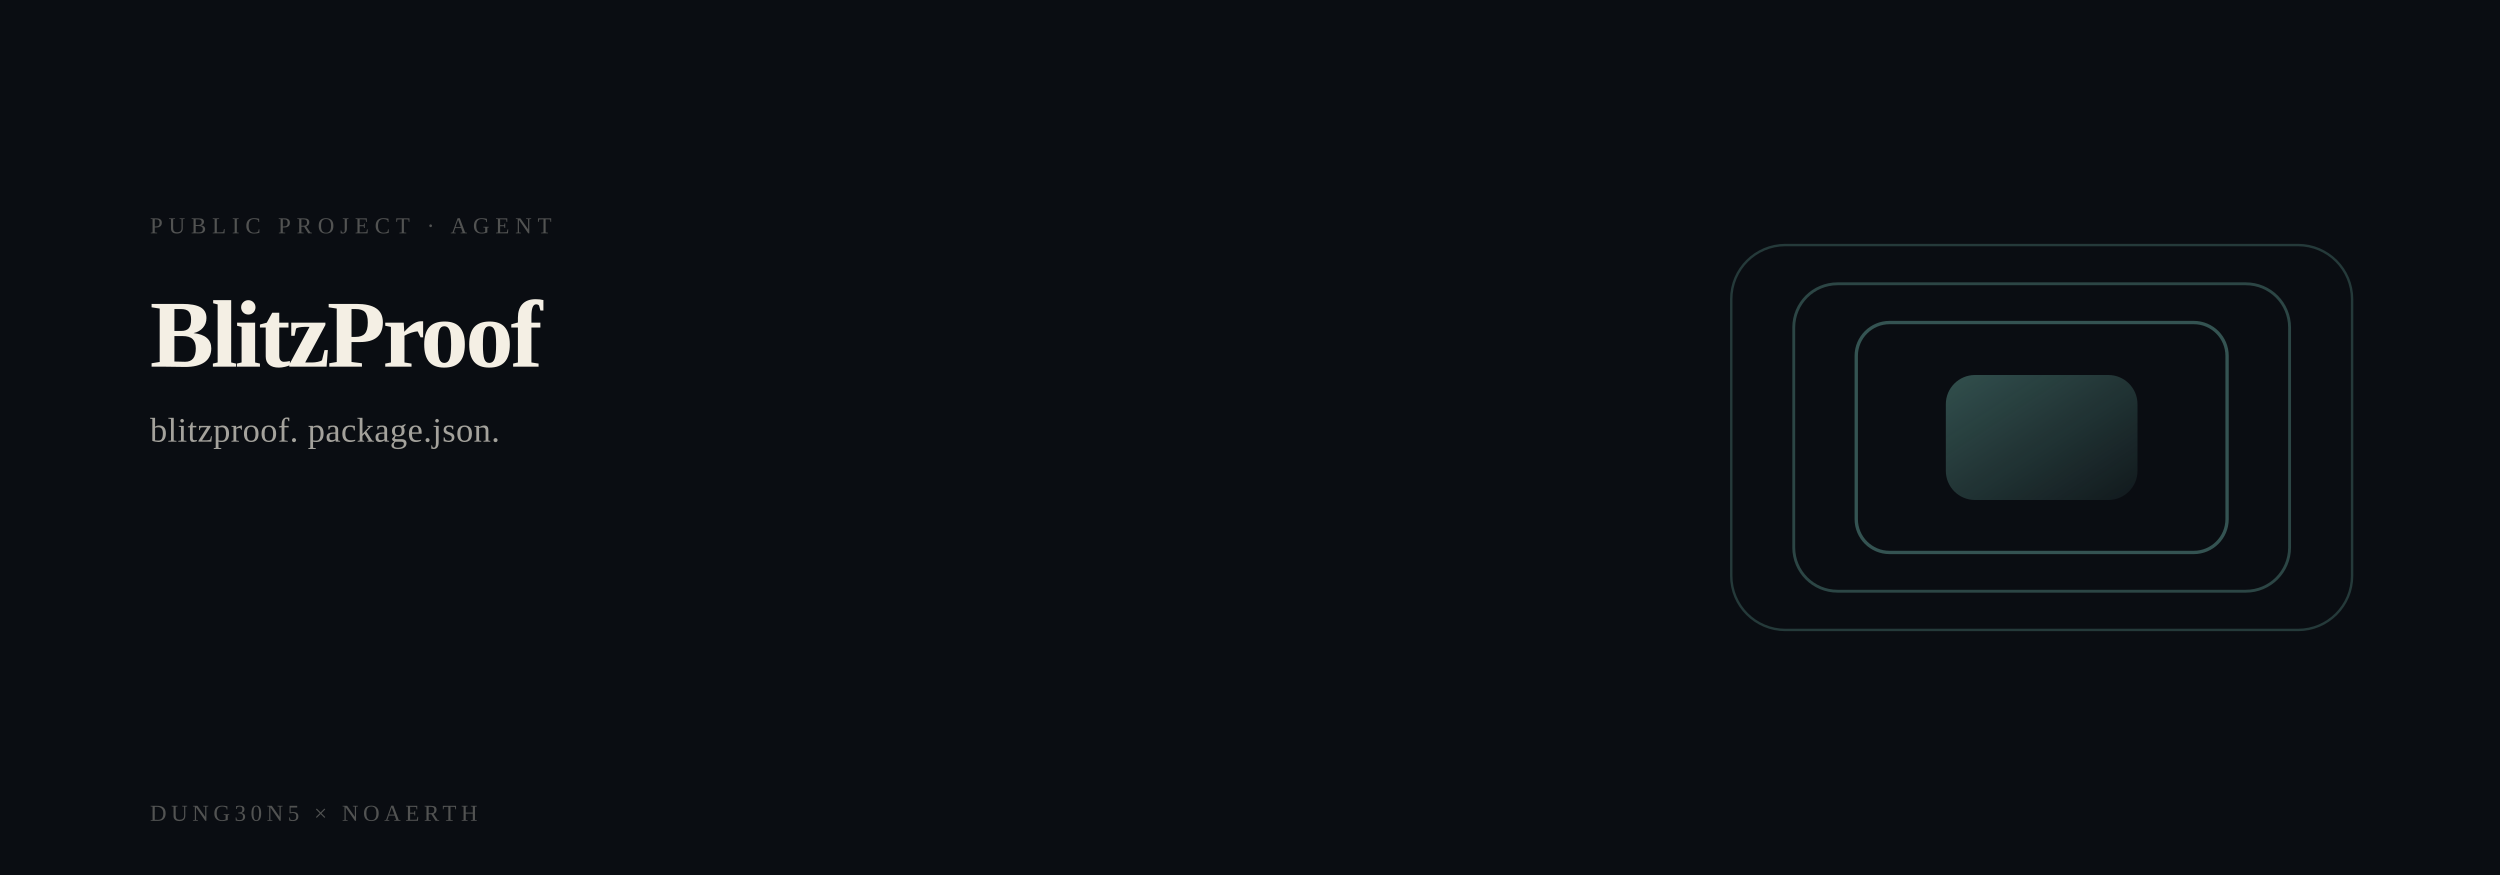
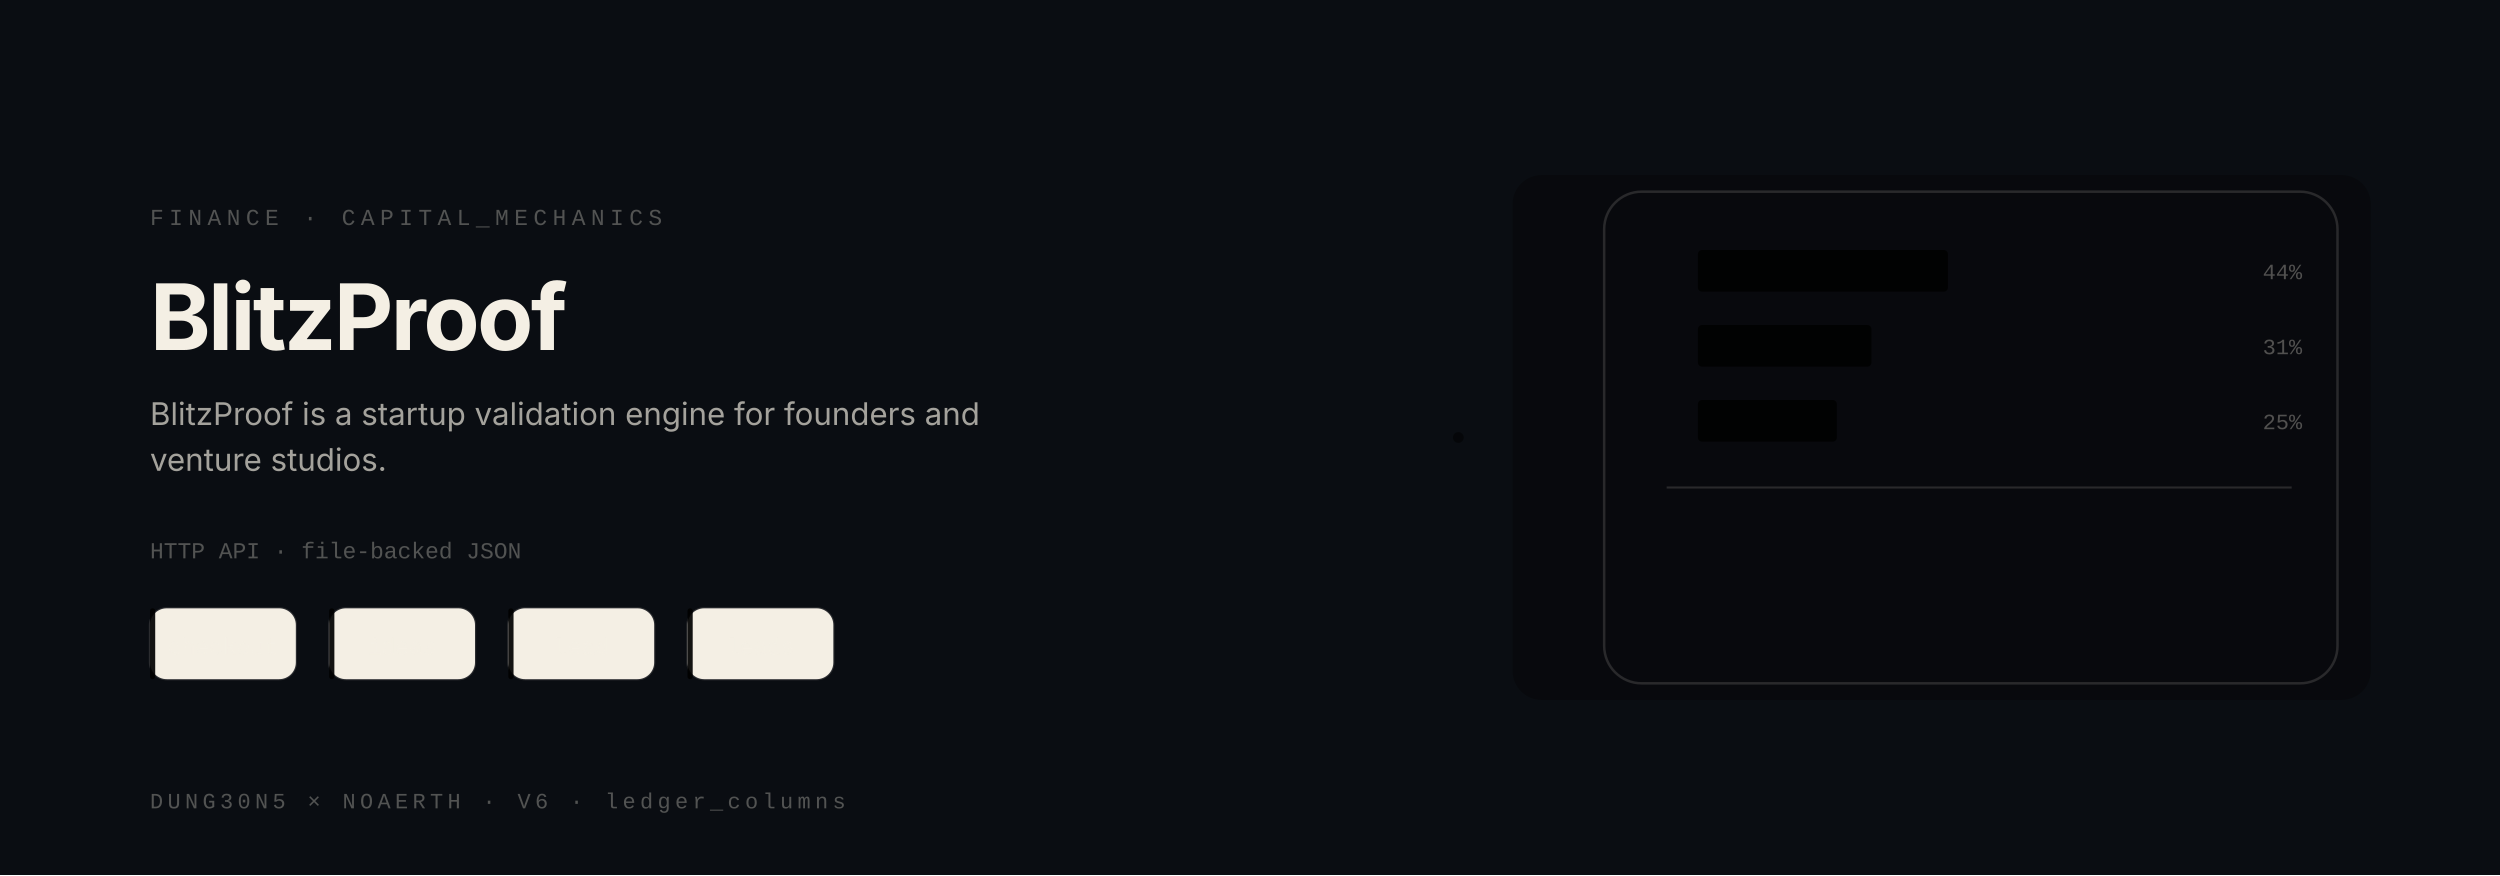
- <svg xmlns="http://www.w3.org/2000/svg" viewBox="0 0 1200 420" width="1200" height="420" role="img" aria-label="BlitzProof: a state ring with tool nodes attached. Motion depicts an objective becomes context, tools read and write state, the loop closes.">
-   <defs>
-     <linearGradient id="hero-blitzproof-dark-a" x1="0" y1="0" x2="1" y2="1">
-       <stop offset="0" stop-color="#7fd1c1" stop-opacity="0.85" />
-       <stop offset="1" stop-color="#7fd1c1" stop-opacity="0.15" />
-     </linearGradient>
-   </defs>
+ <svg xmlns="http://www.w3.org/2000/svg" viewBox="0 0 1200 420" width="1200" height="420" role="img" aria-label="BlitzProof: value enters, allocates across positions, and settles">
  <rect width="1200" height="420" fill="#0a0d12" />
-   <rect x="891" y="154.82" width="178" height="110.36" rx="16" fill="none" stroke="#7fd1c1" stroke-width="1.60" opacity="0.36" />
-   <rect x="861" y="136.22" width="238" height="147.56" rx="21" fill="none" stroke="#7fd1c1" stroke-width="1.38" opacity="0.29" />
-   <rect x="831" y="117.62" width="298" height="184.76" rx="26" fill="none" stroke="#7fd1c1" stroke-width="1.16" opacity="0.23" />
-   <rect x="934" y="180" width="92" height="60" rx="14" fill="url(#hero-blitzproof-dark-a)" opacity="0.40" />
-   <text x="72" y="112" fill="#f4efe44f" font-size="11" letter-spacing="2.8">PUBLIC PROJECT · AGENT</text>
-   <text x="72" y="176" fill="#f4efe4" font-size="46" font-weight="660" letter-spacing="-1.4">BlitzProof</text>
-   <text x="72" y="212" fill="#f4efe4a8" font-size="16.5" letter-spacing="0.2">blitzproof. package.json.</text>
-   <rect x="72" y="266" width="106" height="40" rx="9" fill="#f4efe4" fill-opacity="0.05" stroke="#f4efe424" stroke-width="1.1" opacity="0">
-     <animate attributeName="opacity" from="0" to="1" dur="0.5s" begin="0.50s" fill="freeze" />
-   </rect>
-   <rect x="72" y="266" width="2.5" height="40" rx="1.2" fill="#7fd1c1" opacity="0">
-     <animate attributeName="opacity" from="0" to="0.9" dur="0.5s" begin="0.50s" fill="freeze" />
-   </rect>
-   <text x="125" y="291" fill="#f4efe4" font-size="11.5" text-anchor="middle" font-family="ui-monospace,SFMono-Regular,Menlo,monospace" opacity="0">objective<animate attributeName="opacity" from="0" to="1" dur="0.5s" begin="0.65s" fill="freeze" />
-   </text>
-   <rect x="194" y="266" width="106" height="40" rx="9" fill="#f4efe4" fill-opacity="0.05" stroke="#f4efe424" stroke-width="1.1" opacity="0">
-     <animate attributeName="opacity" from="0" to="1" dur="0.5s" begin="1.00s" fill="freeze" />
-   </rect>
-   <rect x="194" y="266" width="2.5" height="40" rx="1.2" fill="#7fd1c1" opacity="0">
-     <animate attributeName="opacity" from="0" to="0.9" dur="0.5s" begin="1.00s" fill="freeze" />
-   </rect>
-   <text x="247" y="291" fill="#f4efe4" font-size="11.5" text-anchor="middle" font-family="ui-monospace,SFMono-Regular,Menlo,monospace" opacity="0">load context<animate attributeName="opacity" from="0" to="1" dur="0.5s" begin="1.15s" fill="freeze" />
-   </text>
-   <rect x="316" y="266" width="106" height="40" rx="9" fill="#f4efe4" fill-opacity="0.05" stroke="#f4efe424" stroke-width="1.1" opacity="0">
-     <animate attributeName="opacity" from="0" to="1" dur="0.5s" begin="1.50s" fill="freeze" />
-   </rect>
-   <rect x="316" y="266" width="2.5" height="40" rx="1.2" fill="#7fd1c1" opacity="0">
-     <animate attributeName="opacity" from="0" to="0.9" dur="0.5s" begin="1.50s" fill="freeze" />
-   </rect>
-   <text x="369" y="291" fill="#f4efe4" font-size="11.5" text-anchor="middle" font-family="ui-monospace,SFMono-Regular,Menlo,monospace" opacity="0">call tools<animate attributeName="opacity" from="0" to="1" dur="0.5s" begin="1.65s" fill="freeze" />
-   </text>
-   <rect x="438" y="266" width="106" height="40" rx="9" fill="#f4efe4" fill-opacity="0.05" stroke="#f4efe424" stroke-width="1.1" opacity="0">
-     <animate attributeName="opacity" from="0" to="1" dur="0.5s" begin="2.00s" fill="freeze" />
-   </rect>
-   <rect x="438" y="266" width="2.5" height="40" rx="1.2" fill="#e7c27a" opacity="0">
-     <animate attributeName="opacity" from="0" to="0.9" dur="0.5s" begin="2.00s" fill="freeze" />
-   </rect>
-   <text x="491" y="291" fill="#f4efe4" font-size="11.5" text-anchor="middle" font-family="ui-monospace,SFMono-Regular,Menlo,monospace" opacity="0">verify<animate attributeName="opacity" from="0" to="1" dur="0.5s" begin="2.15s" fill="freeze" />
-   </text>
-   <text x="72" y="394" fill="#f4efe44f" font-size="11" letter-spacing="2.2">DUNG30N5 × NOAERTH</text>
+   <text x="72" y="108" font-family="ui-monospace, SFMono-Regular, Menlo, Monaco, Consolas, 'Liberation Mono', monospace" font-size="11" letter-spacing="2.6" fill="#f4efe44f">FINANCE · CAPITAL_MECHANICS</text>
+   <text x="72" y="168" font-family="-apple-system, BlinkMacSystemFont, 'Segoe UI', Inter, Helvetica, Arial, sans-serif" font-size="44" font-weight="660" letter-spacing="-1.2" fill="#f4efe4">BlitzProof</text>
+   <text x="72" y="204" font-family="-apple-system, BlinkMacSystemFont, 'Segoe UI', Inter, Helvetica, Arial, sans-serif" font-size="15" fill="#f4efe4a8">BlitzProof is a startup validation engine for founders and</text>
+   <text x="72" y="226" font-family="-apple-system, BlinkMacSystemFont, 'Segoe UI', Inter, Helvetica, Arial, sans-serif" font-size="15" fill="#f4efe4a8">venture studios.</text>
+   <text x="72" y="268" font-family="ui-monospace, SFMono-Regular, Menlo, Monaco, Consolas, 'Liberation Mono', monospace" font-size="11" fill="#f4efe44f">HTTP API · file-backed JSON</text>
+   <rect x="72.0" y="292.0" width="70.0" height="34.0" rx="8" fill="#f4efe4" stroke="#f4efe424" stroke-width="1.1" />
+   <rect x="72.0" y="292.0" width="2.5" height="34.0" rx="1.2" fill="amber" opacity="0.92" />
+   <text x="107.0" y="314" font-family="ui-monospace, SFMono-Regular, Menlo, Monaco, Consolas, 'Liberation Mono', monospace" font-size="11" fill="#f4efe4" fill-opacity="0.82" text-anchor="middle">checkout</text>
+   <rect x="158.0" y="292.0" width="70.0" height="34.0" rx="8" fill="#f4efe4" stroke="#f4efe424" stroke-width="1.1" />
+   <rect x="158.0" y="292.0" width="2.5" height="34.0" rx="1.2" fill="amber" opacity="0.92" />
+   <text x="193.0" y="314" font-family="ui-monospace, SFMono-Regular, Menlo, Monaco, Consolas, 'Liberation Mono', monospace" font-size="11" fill="#f4efe4" fill-opacity="0.82" text-anchor="middle">ideas</text>
+   <rect x="244.0" y="292.0" width="70.0" height="34.0" rx="8" fill="#f4efe4" stroke="#f4efe424" stroke-width="1.1" />
+   <rect x="244.0" y="292.0" width="2.5" height="34.0" rx="1.2" fill="amber" opacity="0.92" />
+   <text x="279.0" y="314" font-family="ui-monospace, SFMono-Regular, Menlo, Monaco, Consolas, 'Liberation Mono', monospace" font-size="11" fill="#f4efe4" fill-opacity="0.82" text-anchor="middle">lead</text>
+   <rect x="330.0" y="292.0" width="70.0" height="34.0" rx="8" fill="#f4efe4" stroke="#f4efe424" stroke-width="1.1" />
+   <rect x="330.0" y="292.0" width="2.5" height="34.0" rx="1.2" fill="mint" opacity="0.92" />
+   <text x="365.0" y="314" font-family="ui-monospace, SFMono-Regular, Menlo, Monaco, Consolas, 'Liberation Mono', monospace" font-size="11" fill="#f4efe4" fill-opacity="0.82" text-anchor="middle">leads</text>
+   <rect x="726.0" y="84.0" width="412.0" height="252.0" rx="14" fill="amber" fill-opacity="0.05" />
+   <line x1="740.0" y1="85.0" x2="1124.0" y2="85.0" stroke="amber" stroke-width="1.6" opacity="0.4" />
+   <rect x="738.0" y="316.0" width="382.0" height="20" rx="5" fill="none" stroke="amber" stroke-width="1.1" opacity="0.30" />
+   <rect x="754.0" y="286.0" width="362.0" height="20" rx="5" fill="none" stroke="amber" stroke-width="1.1" opacity="0.24" />
+   <rect x="770.0" y="256.0" width="342.0" height="20" rx="5" fill="none" stroke="amber" stroke-width="1.1" opacity="0.18" />
+   <rect x="786.0" y="226.0" width="322.0" height="20" rx="5" fill="none" stroke="amber" stroke-width="1.1" opacity="0.12" />
+   <rect x="726.0" y="84.0" width="412.0" height="252.0" rx="14" fill="#000" fill-opacity="0.22" />
+   <path d="M1095.0 293.0 h18 v18 h-18 z" fill="none" stroke="mint" stroke-width="1.4" opacity="0.6" />
+   <rect x="770" y="92" width="352" height="236" rx="18" fill="none" stroke="#f4efe424" stroke-width="1.2" />
+   <rect x="815.0" y="120.0" width="120.0" height="20.0" rx="2" fill="mint" opacity="0.82" />
+   <text x="1105" y="134" font-family="ui-monospace, SFMono-Regular, Menlo, Monaco, Consolas, 'Liberation Mono', monospace" font-size="10.5" fill="#f4efe44f" text-anchor="end">44%</text>
+   <rect x="815.0" y="156.0" width="83.3" height="20.0" rx="2" fill="amber" opacity="0.82" />
+   <text x="1105" y="170" font-family="ui-monospace, SFMono-Regular, Menlo, Monaco, Consolas, 'Liberation Mono', monospace" font-size="10.5" fill="#f4efe44f" text-anchor="end">31%</text>
+   <rect x="815.0" y="192.0" width="66.7" height="20.0" rx="2" fill="amber" opacity="0.82" />
+   <text x="1105" y="206" font-family="ui-monospace, SFMono-Regular, Menlo, Monaco, Consolas, 'Liberation Mono', monospace" font-size="10.5" fill="#f4efe44f" text-anchor="end">25%</text>
+   <line x1="800" y1="234" x2="1100" y2="234" stroke="#f4efe424" stroke-width="1" />
+   <circle cx="700.0" cy="210.0" r="2.6" fill="amber" opacity="0.5" />
+   <text x="72" y="388" font-family="ui-monospace, SFMono-Regular, Menlo, Monaco, Consolas, 'Liberation Mono', monospace" font-size="10.5" letter-spacing="2.1" fill="#f4efe44f">DUNG30N5 × NOAERTH · V6 · ledger_columns</text>
</svg>
